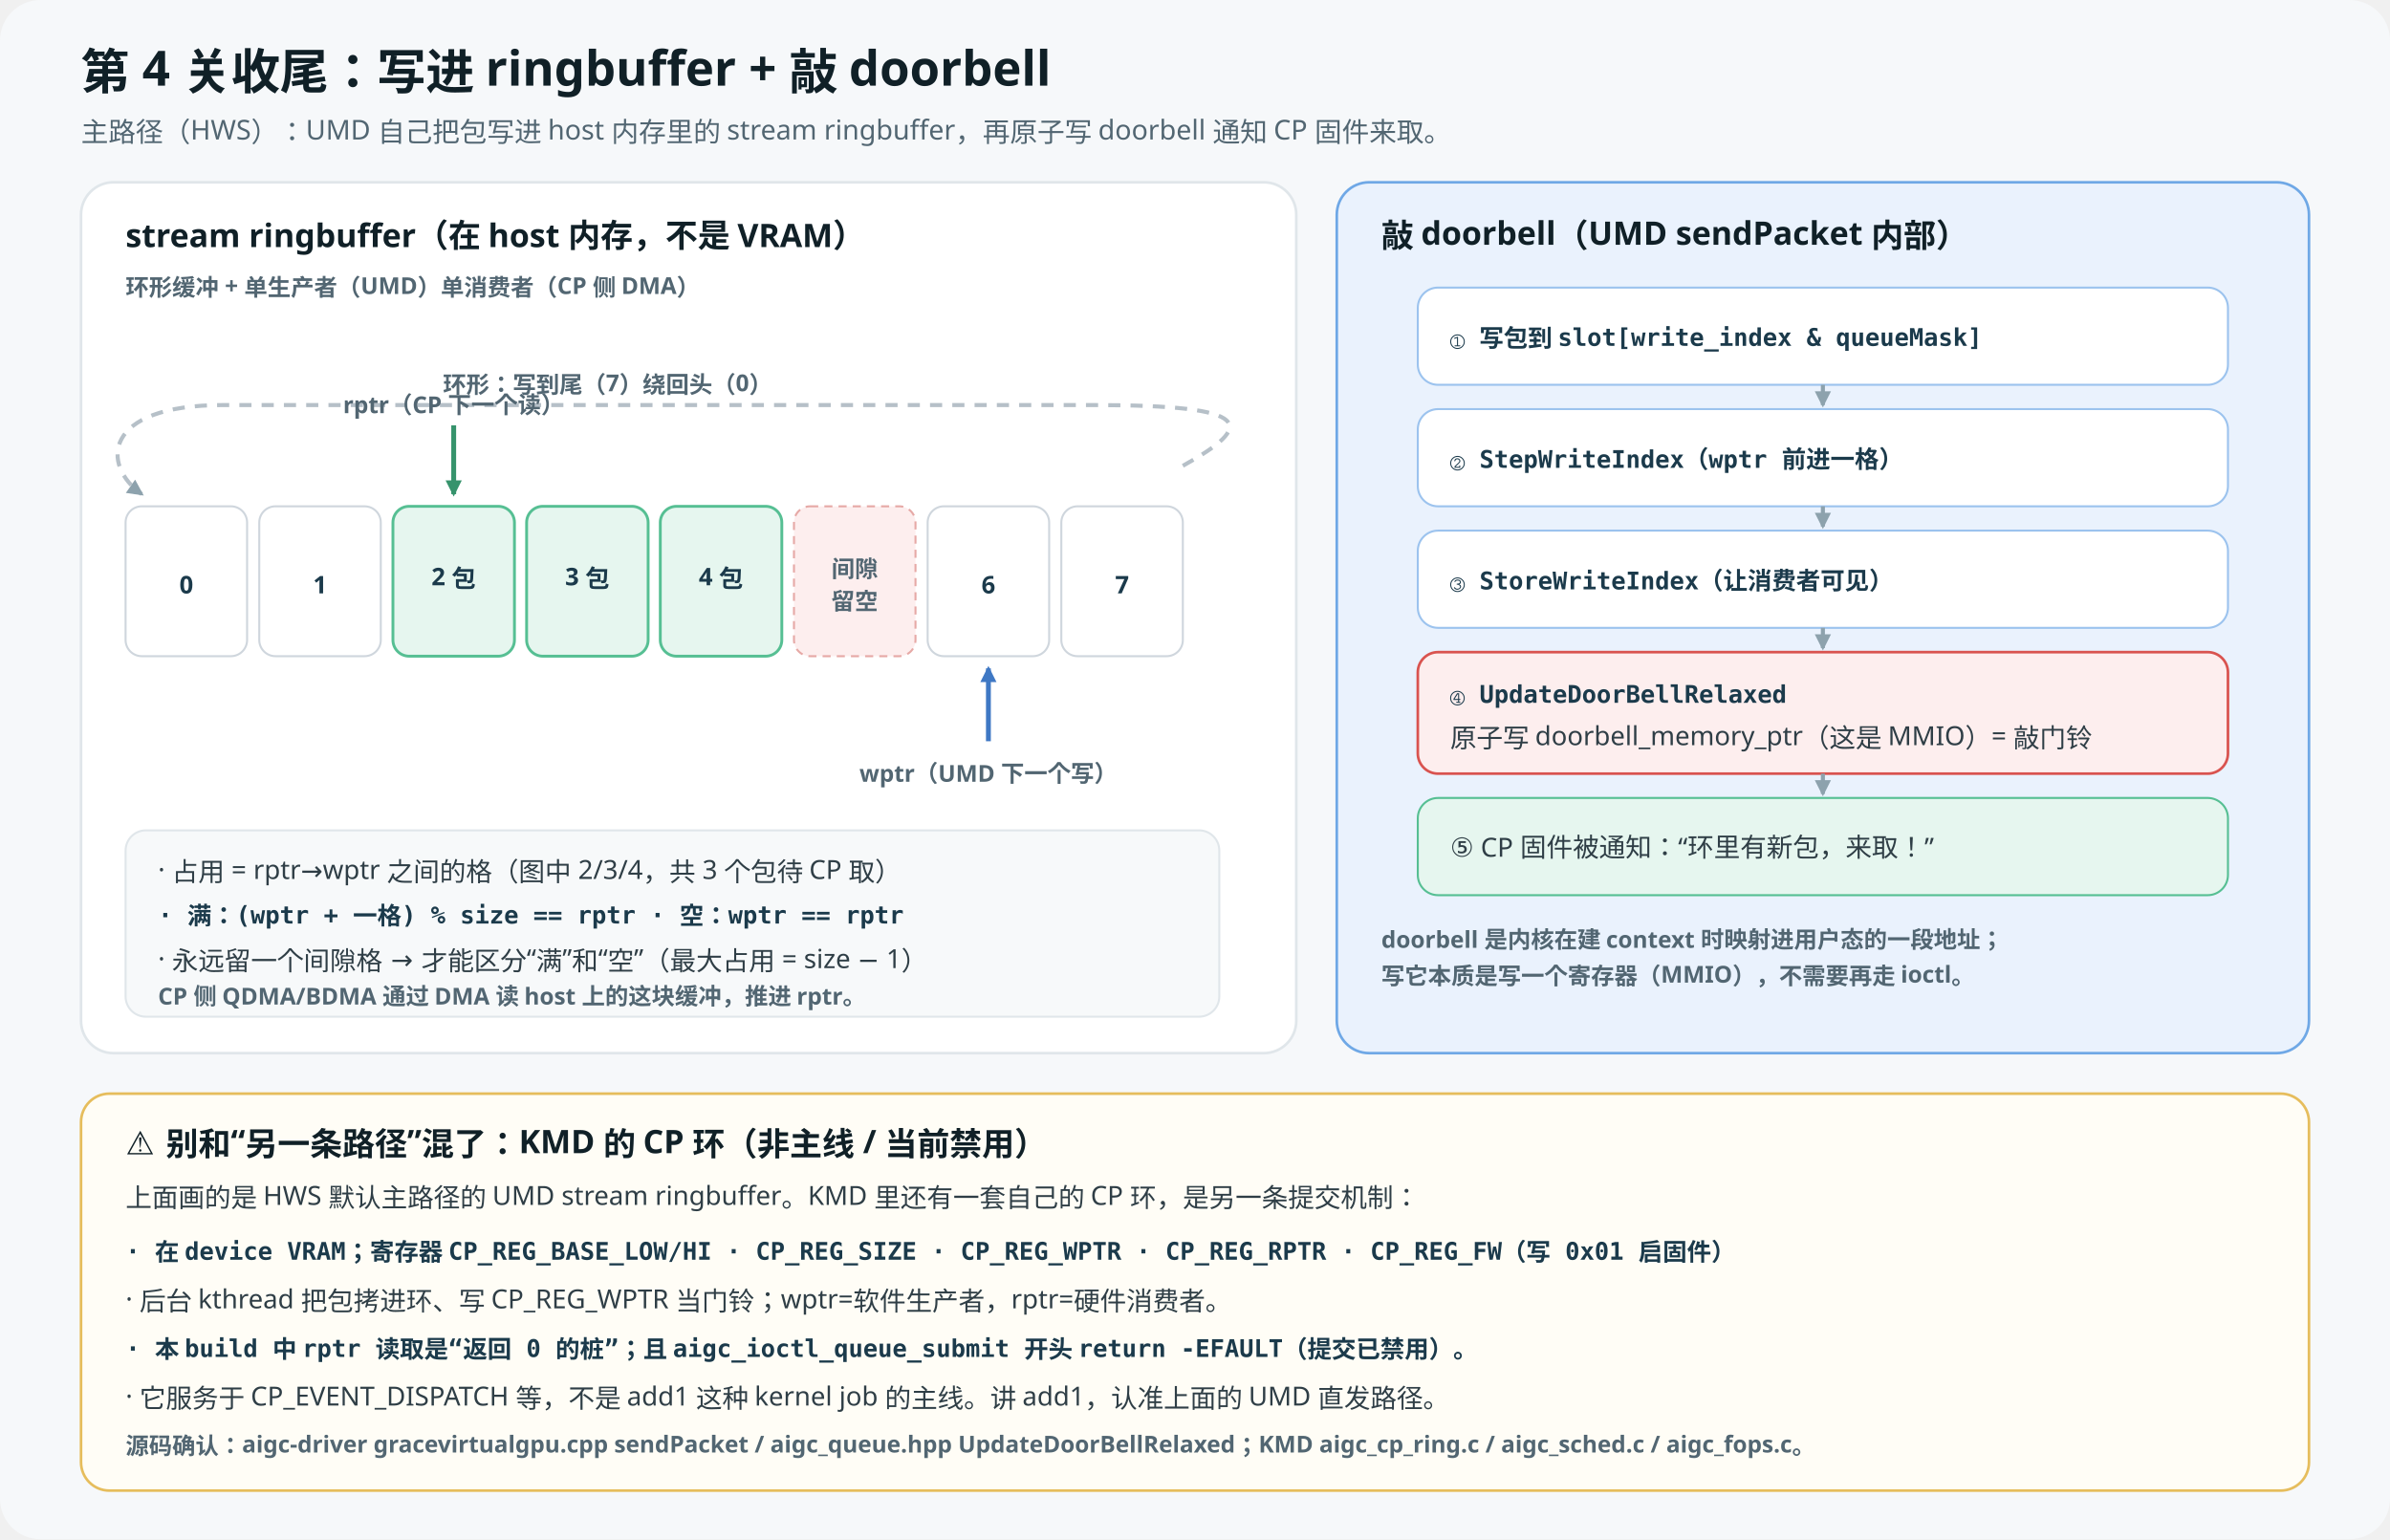
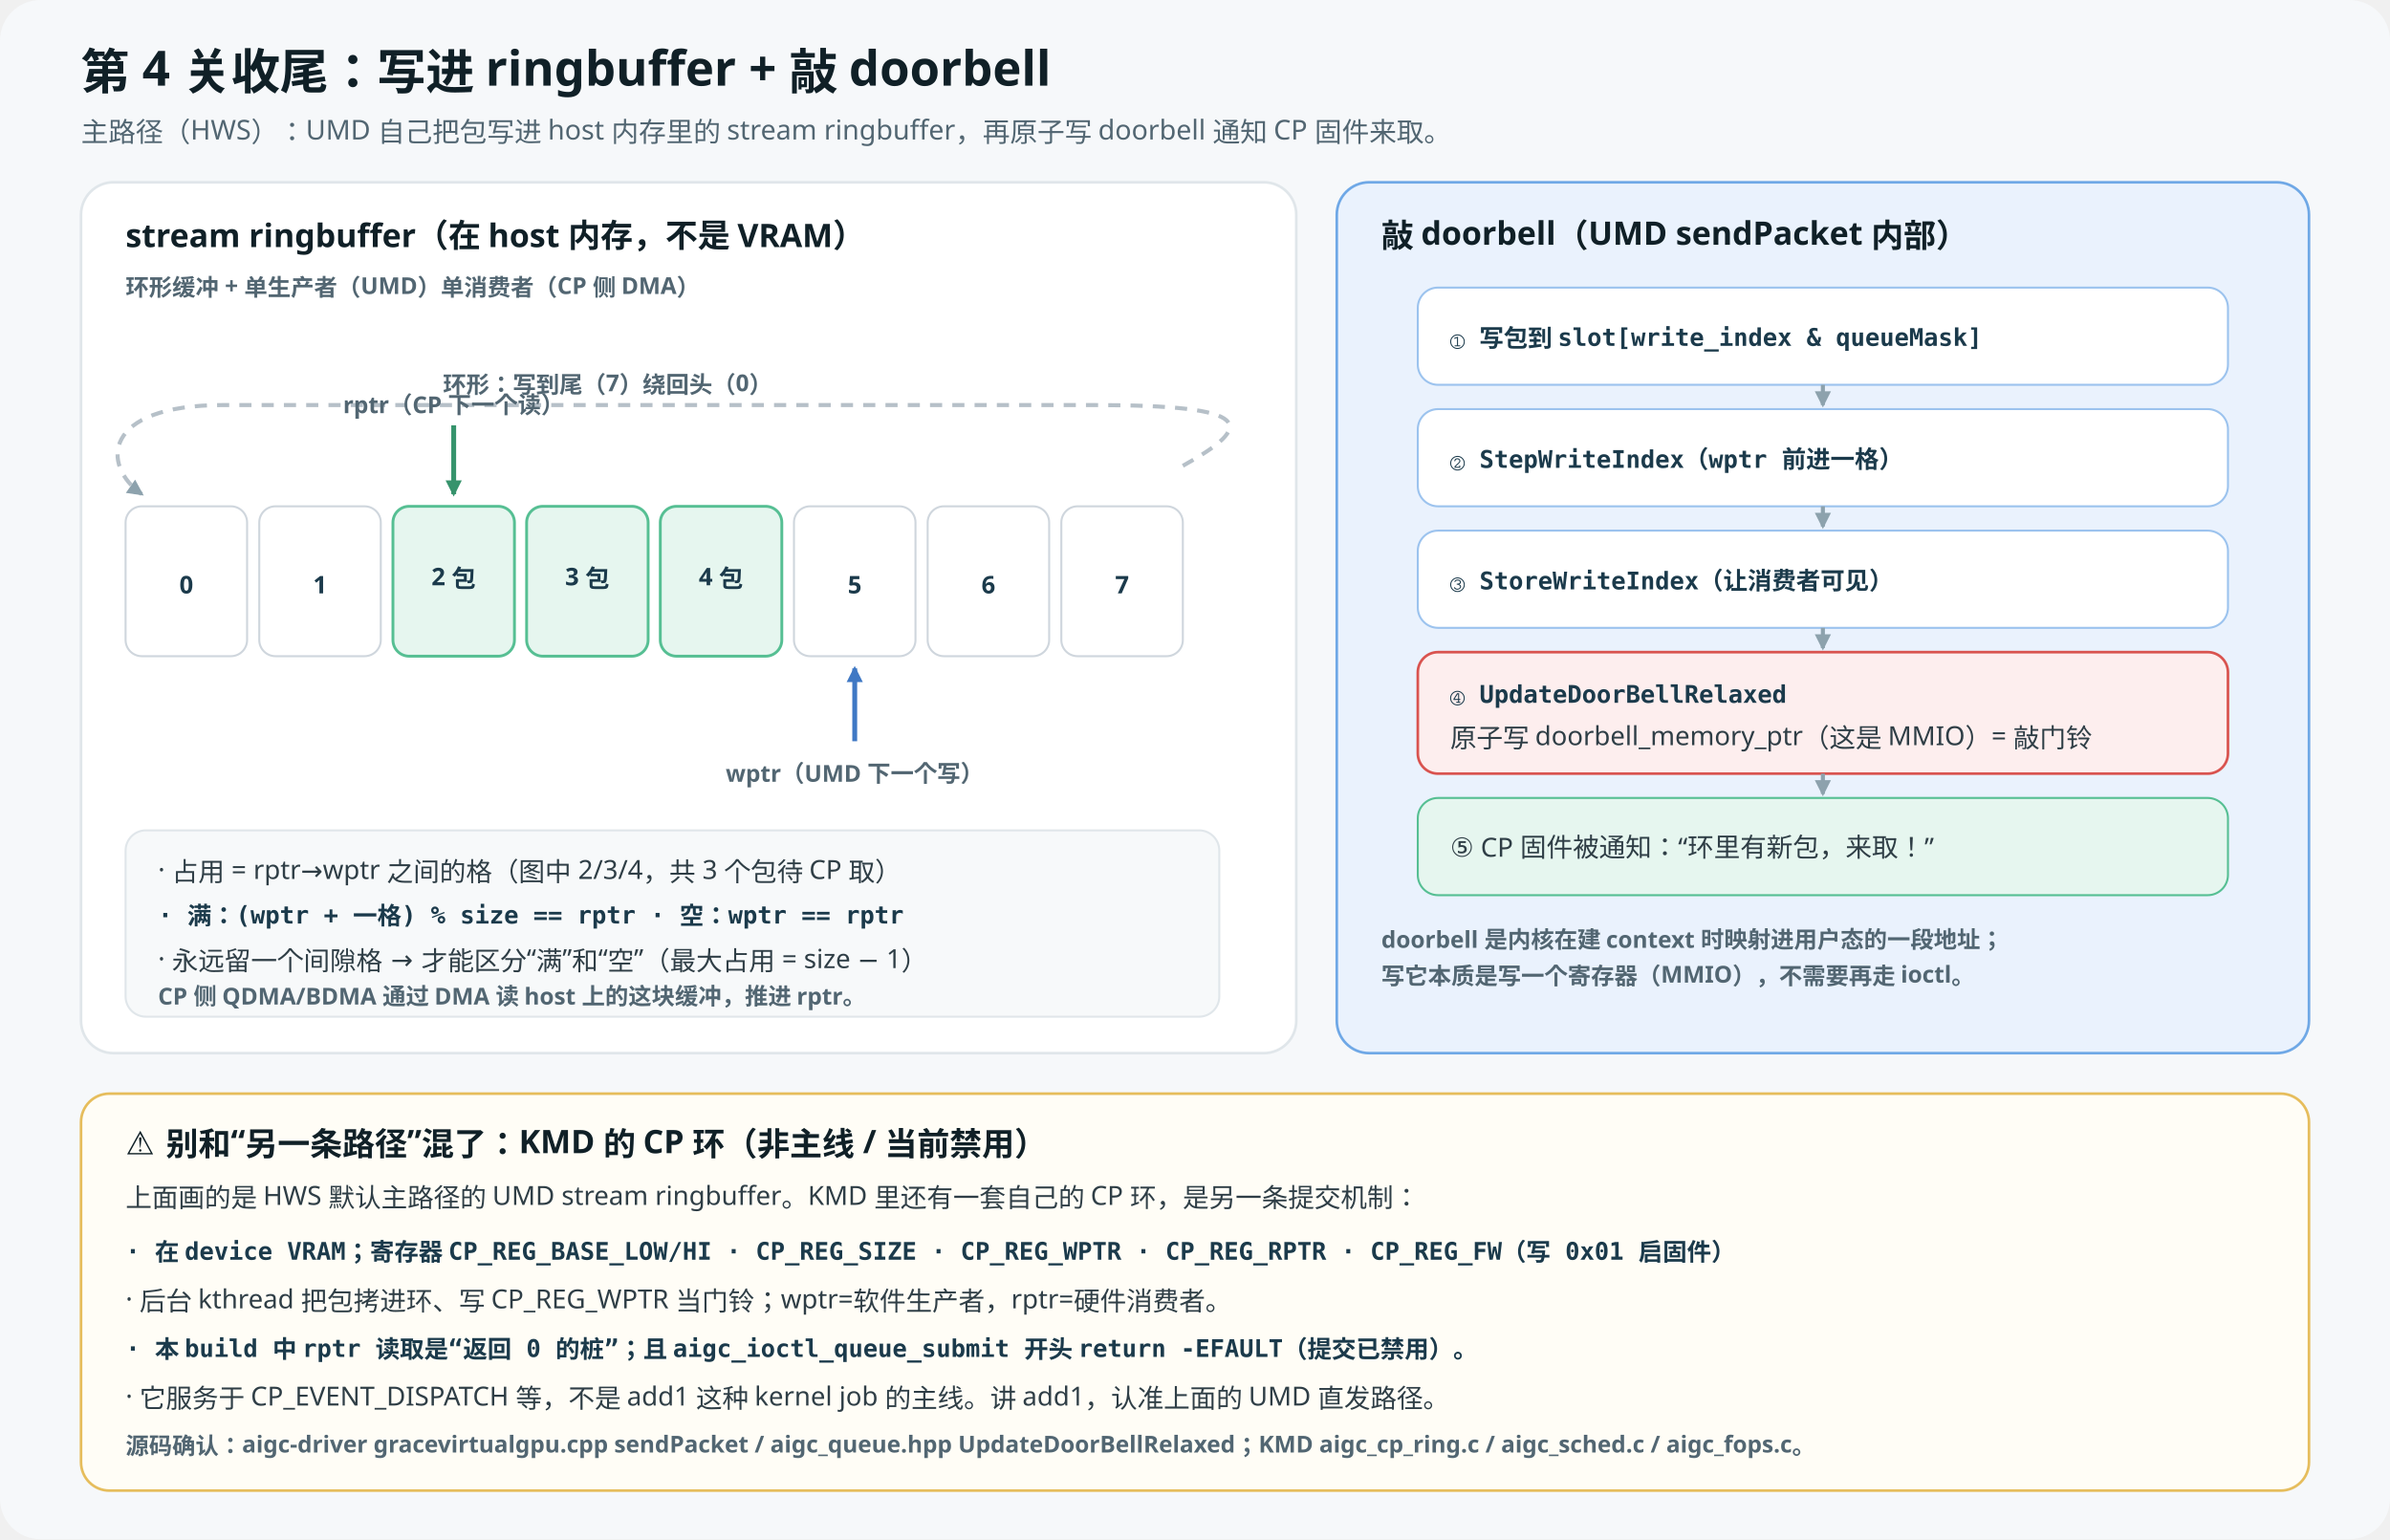
<svg xmlns="http://www.w3.org/2000/svg" width="1180" height="760" viewBox="0 0 1180 760" role="img" aria-labelledby="t d">
  <defs>
    <style>
      .title{font:800 24px ui-sans-serif,system-ui,"Segoe UI",sans-serif;fill:#102027}
      .sub{font:500 13.5px ui-sans-serif,system-ui,"Segoe UI",sans-serif;fill:#526672}
      .h{font:800 16px ui-sans-serif,system-ui,"Segoe UI",sans-serif;fill:#102027}
      .b{font:500 13px ui-sans-serif,system-ui,"Segoe UI",sans-serif;fill:#2f3e46}
      .s{font:600 11.5px ui-sans-serif,system-ui,"Segoe UI",sans-serif;fill:#526672}
      .mono{font:600 12px ui-monospace,Consolas,monospace;fill:#1b3a4b}
      .cell{font:700 12px ui-sans-serif,system-ui,sans-serif;fill:#1b3a4b}
    </style>
    <marker id="a" viewBox="0 0 10 10" refX="8.5" refY="5" markerWidth="8" markerHeight="8" orient="auto" markerUnits="userSpaceOnUse">
      <path d="M0 0 L10 5 L0 10 z" fill="#8da2ad" />
    </marker>
    <marker id="ab" viewBox="0 0 10 10" refX="8.5" refY="5" markerWidth="8" markerHeight="8" orient="auto" markerUnits="userSpaceOnUse">
      <path d="M0 0 L10 5 L0 10 z" fill="#3f78c4" />
    </marker>
    <marker id="ag" viewBox="0 0 10 10" refX="8.5" refY="5" markerWidth="8" markerHeight="8" orient="auto" markerUnits="userSpaceOnUse">
      <path d="M0 0 L10 5 L0 10 z" fill="#36936c" />
    </marker>
  </defs>
  <rect width="1180" height="760" rx="20" fill="#f6f8fa" />
  <text x="40" y="44" class="title">第 4 关收尾：写进 ringbuffer + 敲 doorbell</text>
  <text x="40" y="70" class="sub">主路径（HWS）：UMD 自己把包写进 host 内存里的 stream ringbuffer，再原子写 doorbell 通知 CP 固件来取。</text>
  <rect x="40" y="90" width="600" height="430" rx="16" fill="#ffffff" stroke="#e0e6ea" stroke-width="1.3" />
  <text x="62" y="122" class="h">stream ringbuffer（在 host 内存，不是 VRAM）</text>
  <text x="62" y="146" class="s">环形缓冲 + 单生产者（UMD）单消费者（CP 侧 DMA）</text>
  <g>
    <rect x="62" y="250" width="60" height="74" rx="8" fill="#ffffff" stroke="#cfd6dd" />
    <text x="92" y="293" text-anchor="middle" class="cell">0</text>
    <rect x="128" y="250" width="60" height="74" rx="8" fill="#ffffff" stroke="#cfd6dd" />
    <text x="158" y="293" text-anchor="middle" class="cell">1</text>
    <rect x="194" y="250" width="60" height="74" rx="8" fill="#e6f6ef" stroke="#56bf93" stroke-width="1.4" />
    <text x="224" y="289" text-anchor="middle" class="cell">2 包</text>
    <rect x="260" y="250" width="60" height="74" rx="8" fill="#e6f6ef" stroke="#56bf93" stroke-width="1.4" />
    <text x="290" y="289" text-anchor="middle" class="cell">3 包</text>
    <rect x="326" y="250" width="60" height="74" rx="8" fill="#e6f6ef" stroke="#56bf93" stroke-width="1.4" />
    <text x="356" y="289" text-anchor="middle" class="cell">4 包</text>
-     <rect x="392" y="250" width="60" height="74" rx="8" fill="#fdeeee" stroke="#e6a9a6" stroke-dasharray="4 3" />
-     <text x="422" y="285" text-anchor="middle" class="s" fill="#a83b38">间隙</text>
-     <text x="422" y="301" text-anchor="middle" class="s" fill="#a83b38">留空</text>
+     <rect x="392" y="250" width="60" height="74" rx="8" fill="#ffffff" stroke="#cfd6dd" />
+     <text x="422" y="293" text-anchor="middle" class="cell">5</text>
    <rect x="458" y="250" width="60" height="74" rx="8" fill="#ffffff" stroke="#cfd6dd" />
    <text x="488" y="293" text-anchor="middle" class="cell">6</text>
    <rect x="524" y="250" width="60" height="74" rx="8" fill="#ffffff" stroke="#cfd6dd" />
    <text x="554" y="293" text-anchor="middle" class="cell">7</text>
  </g>
  <path d="M584 230 C 620 210, 620 200, 540 200 L 110 200 C 50 200, 50 230, 70 244" fill="none" stroke="#b6c0c8" stroke-width="2" stroke-dasharray="6 5" marker-end="url(#a)" />
  <text x="300" y="194" text-anchor="middle" class="s">环形：写到尾（7）绕回头（0）</text>
-   <path d="M488 366 V330" stroke="#3f78c4" stroke-width="2.4" fill="none" marker-end="url(#ab)" />
-   <text x="488" y="386" text-anchor="middle" class="s" fill="#3f78c4">wptr（UMD 下一个写）</text>
+   <path d="M422 366 V330" stroke="#3f78c4" stroke-width="2.4" fill="none" marker-end="url(#ab)" />
+   <text x="422" y="386" text-anchor="middle" class="s" fill="#3f78c4">wptr（UMD 下一个写）</text>
  <path d="M224 210 V244" stroke="#36936c" stroke-width="2.4" fill="none" marker-end="url(#ag)" />
  <text x="224" y="204" text-anchor="middle" class="s" fill="#36936c">rptr（CP 下一个读）</text>
  <rect x="62" y="410" width="540" height="92" rx="10" fill="#f7f9fa" stroke="#e0e6ea" />
  <text x="78" y="434" class="b">· 占用 = rptr→wptr 之间的格（图中 2/3/4，共 3 个包待 CP 取）</text>
  <text x="78" y="456" class="mono">· 满：(wptr + 一格) % size == rptr   · 空：wptr == rptr</text>
  <text x="78" y="478" class="b">· 永远留一个间隙格 → 才能区分“满”和“空”（最大占用 = size − 1）</text>
  <text x="78" y="496" class="s">CP 侧 QDMA/BDMA 通过 DMA 读 host 上的这块缓冲，推进 rptr。</text>
  <rect x="660" y="90" width="480" height="430" rx="16" fill="#eaf2fd" stroke="#6fa8e6" stroke-width="1.3" />
  <text x="682" y="122" class="h">敲 doorbell（UMD sendPacket 内部）</text>
  <rect x="700" y="142" width="400" height="48" rx="10" fill="#ffffff" stroke="#9cc3ee" />
  <text x="716" y="171" class="mono">① 写包到 slot[write_index &amp; queueMask]</text>
  <rect x="700" y="202" width="400" height="48" rx="10" fill="#ffffff" stroke="#9cc3ee" />
  <text x="716" y="231" class="mono">② StepWriteIndex（wptr 前进一格）</text>
  <rect x="700" y="262" width="400" height="48" rx="10" fill="#ffffff" stroke="#9cc3ee" />
  <text x="716" y="291" class="mono">③ StoreWriteIndex（让消费者可见）</text>
  <rect x="700" y="322" width="400" height="60" rx="10" fill="#fdeeee" stroke="#d9534f" stroke-width="1.3" />
  <text x="716" y="347" class="mono" fill="#a83b38">④ UpdateDoorBellRelaxed</text>
  <text x="716" y="369" class="b" fill="#a83b38">原子写 doorbell_memory_ptr（这是 MMIO）= 敲门铃</text>
  <rect x="700" y="394" width="400" height="48" rx="10" fill="#e6f6ef" stroke="#56bf93" />
  <text x="716" y="423" class="b">⑤ CP 固件被通知：“环里有新包，来取！”</text>
  <path d="M900 190 V200" stroke="#8da2ad" stroke-width="2" marker-end="url(#a)" />
  <path d="M900 250 V260" stroke="#8da2ad" stroke-width="2" marker-end="url(#a)" />
  <path d="M900 310 V320" stroke="#8da2ad" stroke-width="2" marker-end="url(#a)" />
  <path d="M900 382 V392" stroke="#8da2ad" stroke-width="2" marker-end="url(#a)" />
  <text x="682" y="468" class="s">doorbell 是内核在建 context 时映射进用户态的一段地址；</text>
  <text x="682" y="486" class="s">写它本质是写一个寄存器（MMIO），不需要再走 ioctl。</text>
  <rect x="40" y="540" width="1100" height="196" rx="14" fill="#fffdf6" stroke="#e6bd5c" stroke-width="1.3" />
  <text x="62" y="570" class="h">⚠ 别和“另一条路径”混了：KMD 的 CP 环（非主线 / 当前禁用）</text>
  <text x="62" y="596" class="b">上面画的是 HWS 默认主路径的 UMD stream ringbuffer。KMD 里还有一套自己的 CP 环，是另一条提交机制：</text>
  <text x="62" y="622" class="mono">· 在 device VRAM；寄存器 CP_REG_BASE_LOW/HI · CP_REG_SIZE · CP_REG_WPTR · CP_REG_RPTR · CP_REG_FW（写 0x01 启固件）</text>
  <text x="62" y="646" class="b">· 后台 kthread 把包拷进环、写 CP_REG_WPTR 当门铃；wptr=软件生产者，rptr=硬件消费者。</text>
  <text x="62" y="670" class="mono">· 本 build 中 rptr 读取是“返回 0 的桩”；且 aigc_ioctl_queue_submit 开头 return -EFAULT（提交已禁用）。</text>
  <text x="62" y="694" class="b">· 它服务于 CP_EVENT_DISPATCH 等，不是 add1 这种 kernel job 的主线。讲 add1，认准上面的 UMD 直发路径。</text>
  <text x="62" y="718" class="s">源码确认：aigc-driver gracevirtualgpu.cpp sendPacket / aigc_queue.hpp UpdateDoorBellRelaxed；KMD aigc_cp_ring.c / aigc_sched.c / aigc_fops.c。</text>
</svg>
